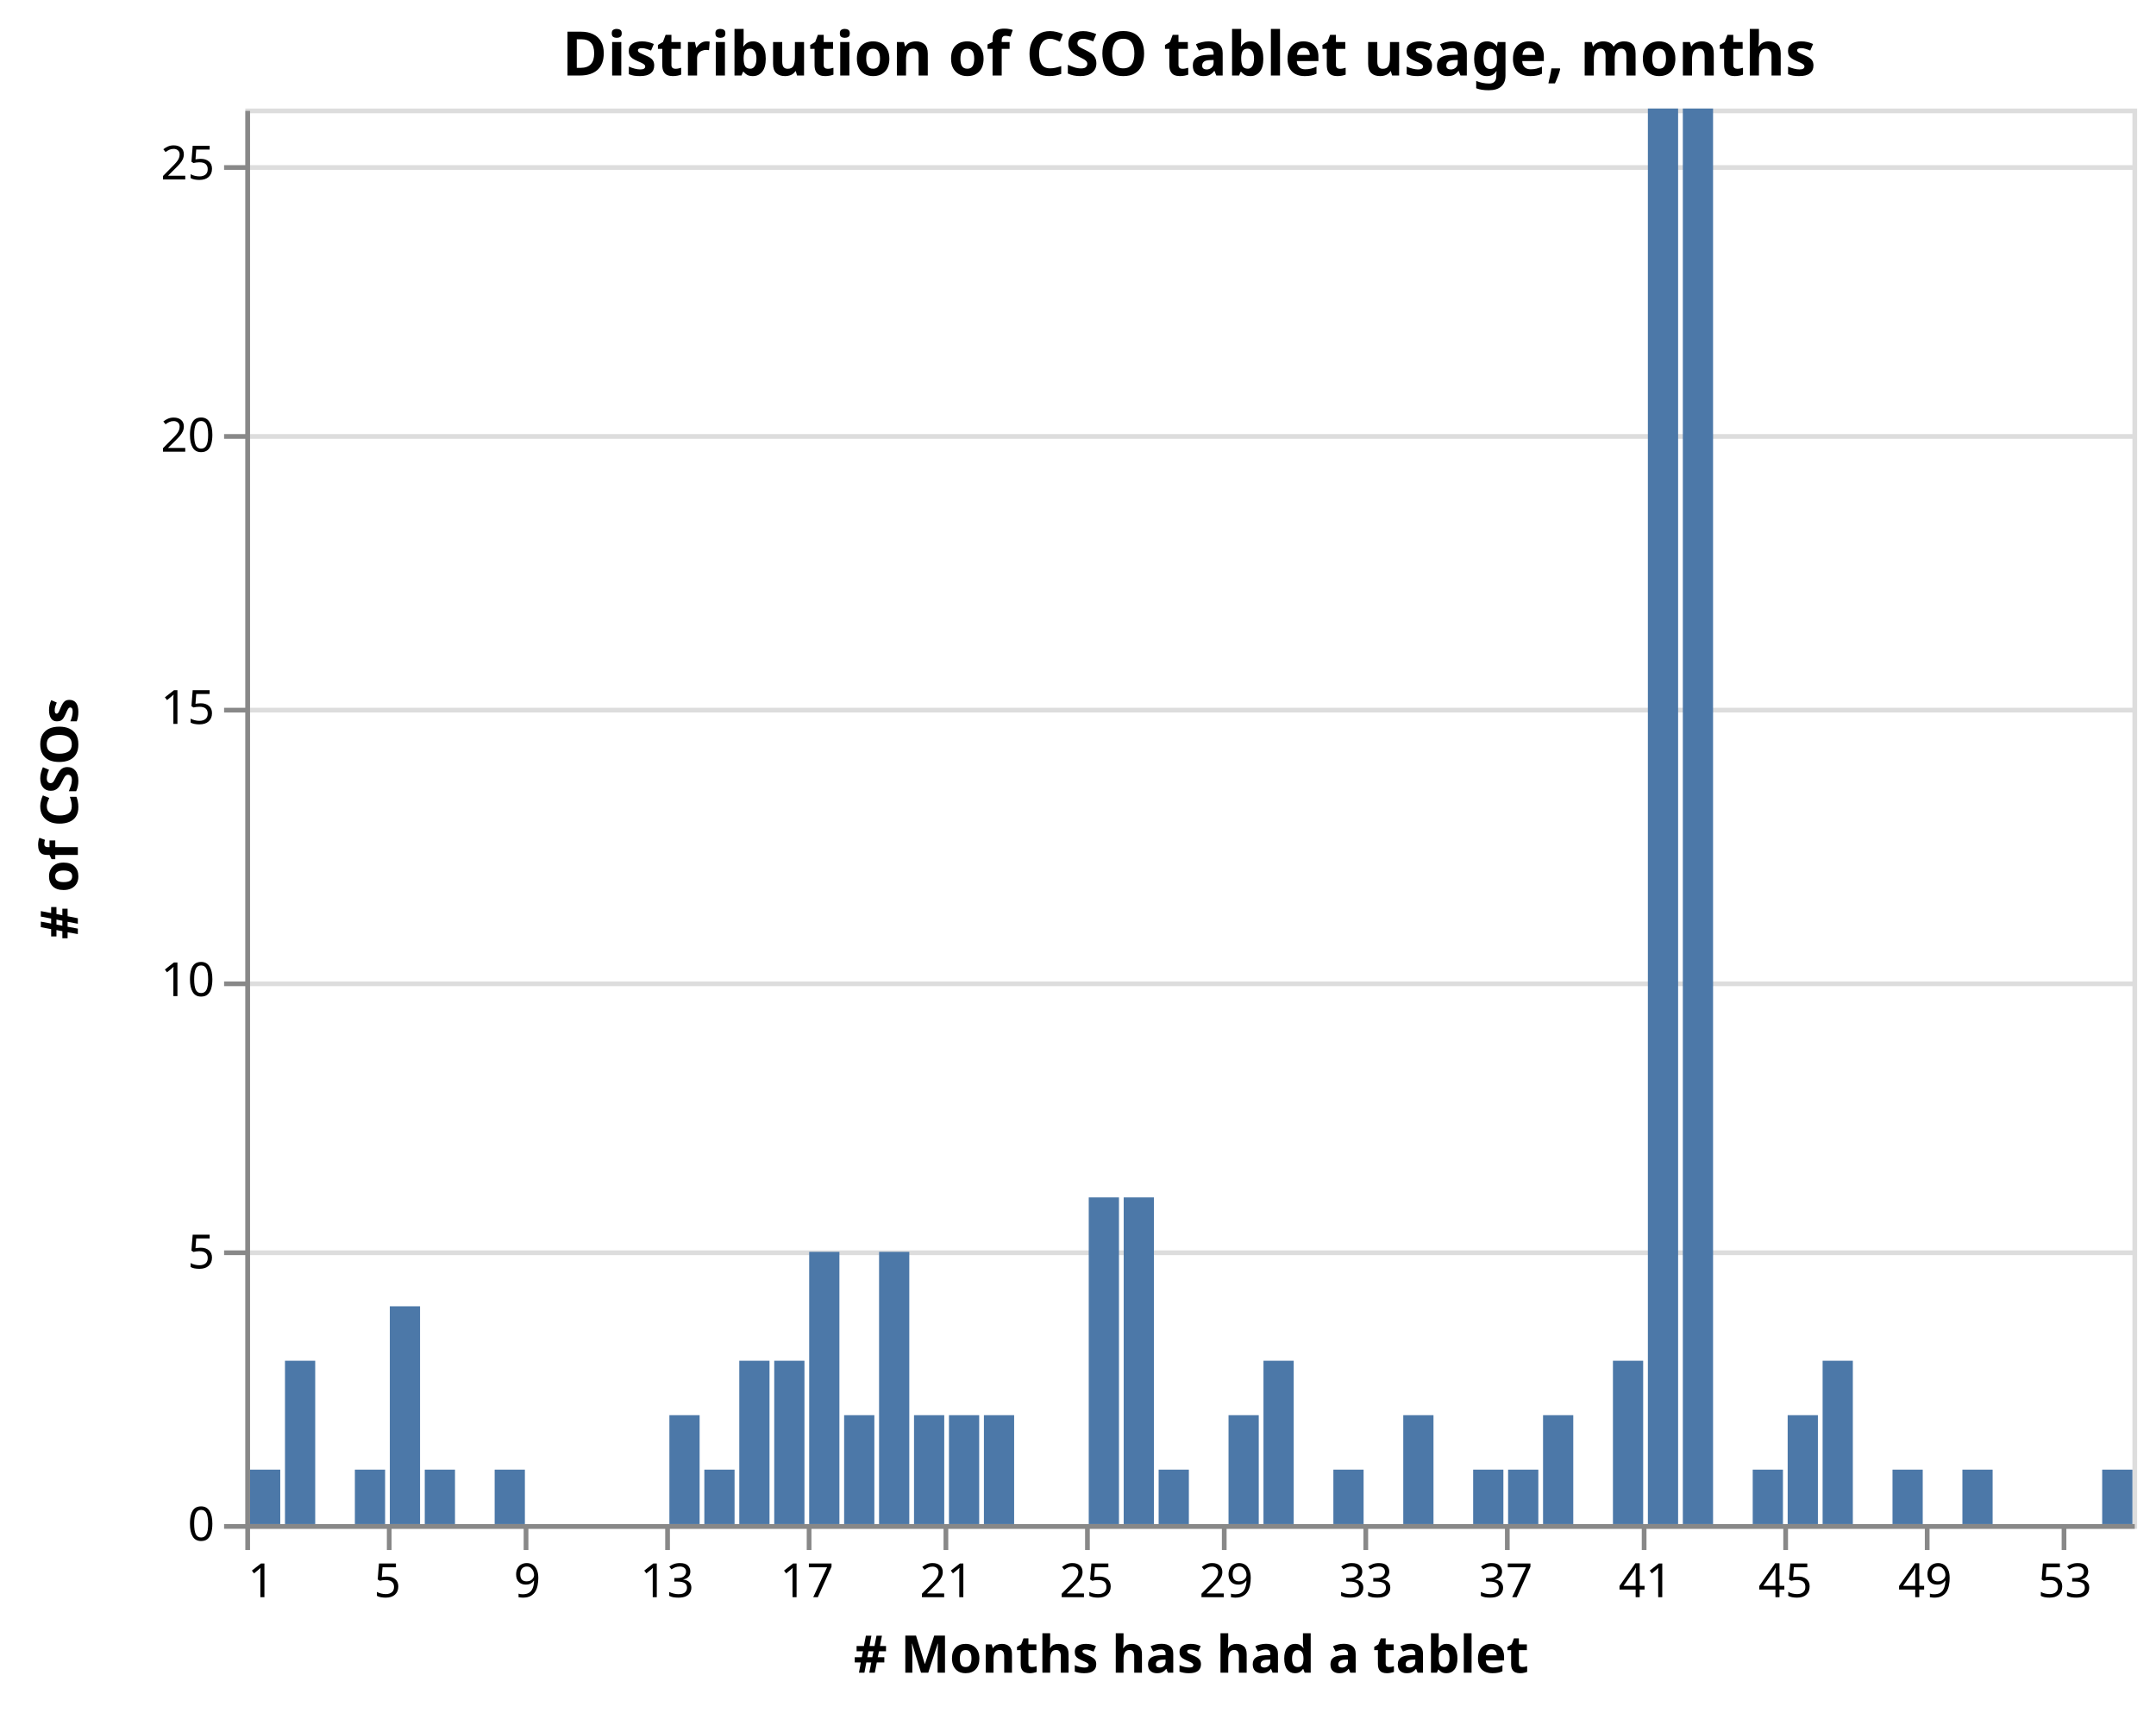
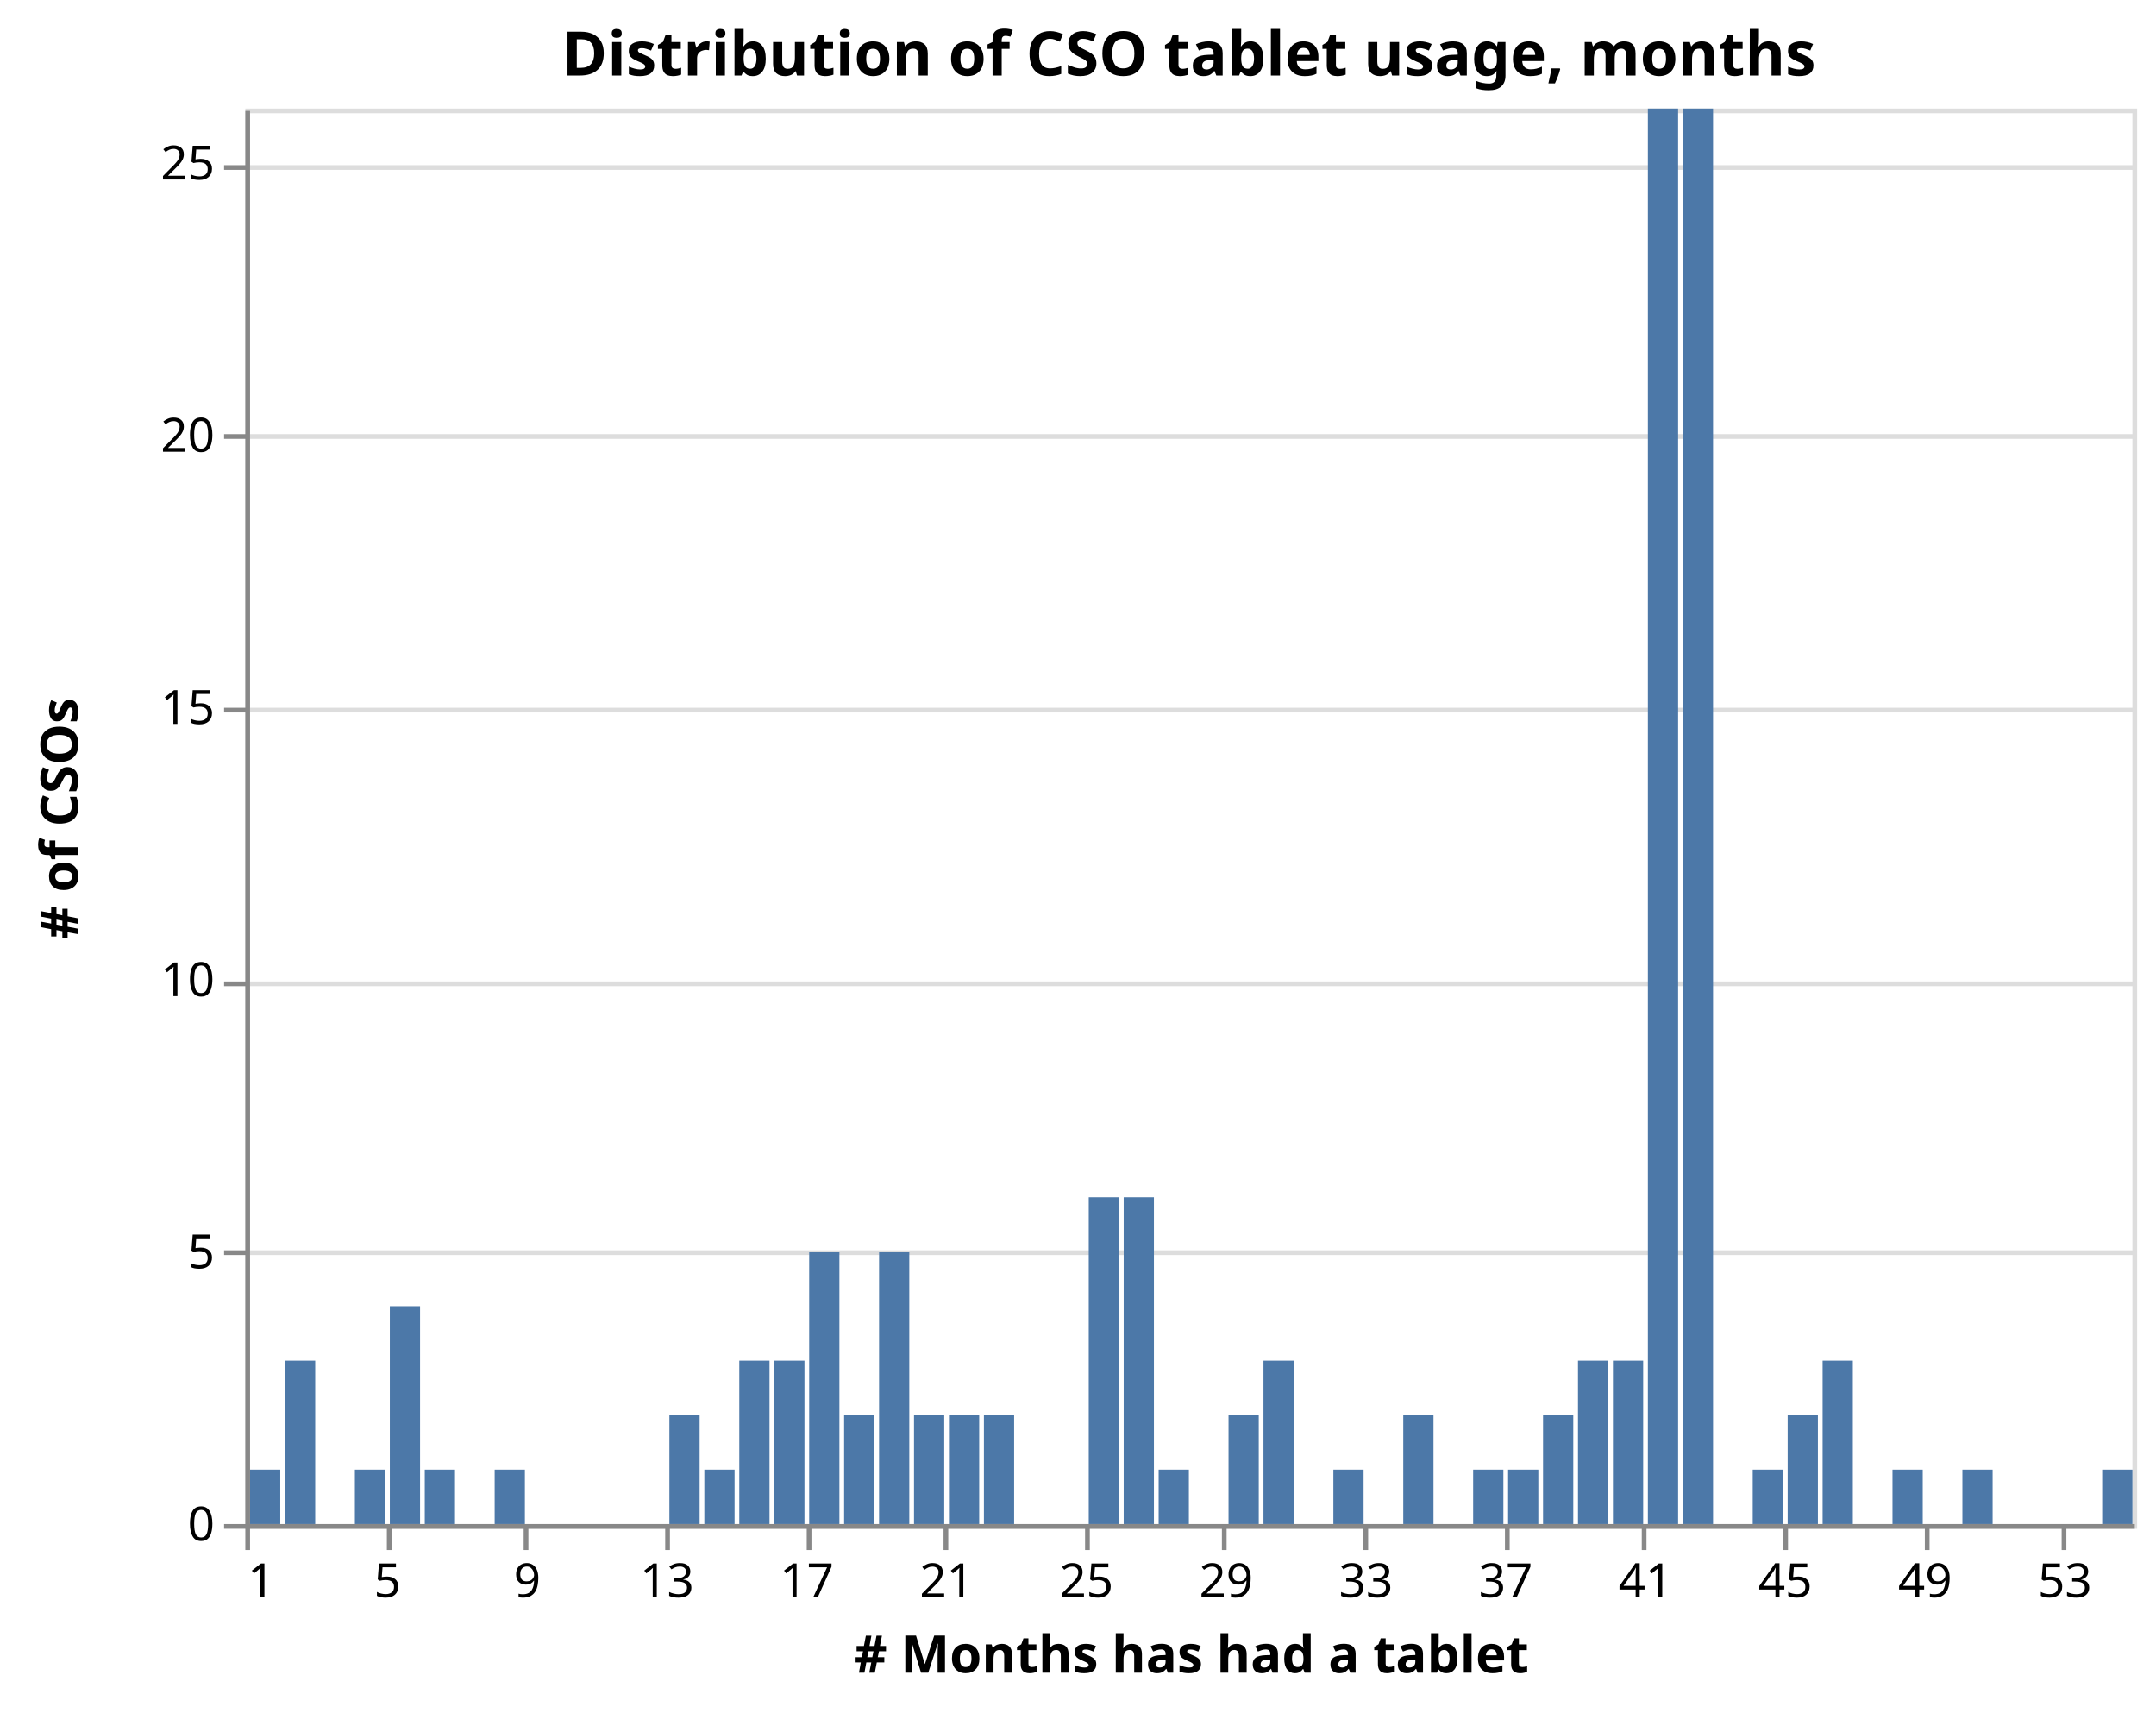
<svg xmlns="http://www.w3.org/2000/svg" class="marks" width="914" height="726" viewBox="0 0 457 363" version="1.1">
  <g transform="translate(52,23)">
    <g class="mark-group role-frame root">
      <g transform="translate(0,0)">
        <path class="background" d="M0.5,0.5h400v300h-400Z" style="fill: none; stroke: #ddd;" />
        <g>
          <g class="mark-group role-axis">
            <g transform="translate(0.5,0.5)">
              <path class="background" d="M0,0h0v0h0Z" style="pointer-events: none; fill: none;" />
              <g>
                <g class="mark-rule role-axis-grid" style="pointer-events: none;">
                  <line transform="translate(0,300)" x2="400" y2="0" style="fill: none; stroke: #ddd; stroke-width: 1; opacity: 1;" />
                  <line transform="translate(0,242)" x2="400" y2="0" style="fill: none; stroke: #ddd; stroke-width: 1; opacity: 1;" />
                  <line transform="translate(0,185)" x2="400" y2="0" style="fill: none; stroke: #ddd; stroke-width: 1; opacity: 1;" />
                  <line transform="translate(0,127)" x2="400" y2="0" style="fill: none; stroke: #ddd; stroke-width: 1; opacity: 1;" />
                  <line transform="translate(0,69)" x2="400" y2="0" style="fill: none; stroke: #ddd; stroke-width: 1; opacity: 1;" />
                  <line transform="translate(0,12)" x2="400" y2="0" style="fill: none; stroke: #ddd; stroke-width: 1; opacity: 1;" />
                </g>
              </g>
            </g>
          </g>
          <g class="mark-rect role-mark marks">
            <path d="M319.519,288.462h6.407v11.538h-6.407Z" style="fill: #4c78a8;" />
            <path d="M334.333,265.385h6.407v34.615h-6.407Z" style="fill: #4c78a8;" />
            <path d="M30.63,253.846h6.407v46.154h-6.407Z" style="fill: #4c78a8;" />
            <path d="M186.185,230.769h6.407v69.231h-6.407Z" style="fill: #4c78a8;" />
            <path d="M126.926,276.923h6.407v23.077h-6.407Z" style="fill: #4c78a8;" />
            <path d="M8.407,265.385h6.407v34.615h-6.407Z" style="fill: #4c78a8;" />
            <path d="M304.704,0h6.407v300h-6.407Z" style="fill: #4c78a8;" />
            <path d="M230.63,288.462h6.407v11.538h-6.407Z" style="fill: #4c78a8;" />
            <path d="M297.296,0h6.407v300h-6.407Z" style="fill: #4c78a8;" />
            <path d="M141.741,276.923h6.407v23.077h-6.407Z" style="fill: #4c78a8;" />
            <path d="M119.519,242.308h6.407v57.692h-6.407Z" style="fill: #4c78a8;" />
            <path d="M104.704,265.385h6.407v34.615h-6.407Z" style="fill: #4c78a8;" />
            <path d="M97.296,288.462h6.407v11.538h-6.407Z" style="fill: #4c78a8;" />
            <path d="M275.074,276.923h6.407v23.077h-6.407Z" style="fill: #4c78a8;" />
            <path d="M38.037,288.462h6.407v11.538h-6.407Z" style="fill: #4c78a8;" />
            <path d="M149.148,276.923h6.407v23.077h-6.407Z" style="fill: #4c78a8;" />
            <path d="M215.815,265.385h6.407v34.615h-6.407Z" style="fill: #4c78a8;" />
            <path d="M178.778,230.769h6.407v69.231h-6.407Z" style="fill: #4c78a8;" />
            <path d="M134.333,242.308h6.407v57.692h-6.407Z" style="fill: #4c78a8;" />
            <path d="M326.926,276.923h6.407v23.077h-6.407Z" style="fill: #4c78a8;" />
            <path d="M363.963,288.462h6.407v11.538h-6.407Z" style="fill: #4c78a8;" />
            <path d="M112.111,265.385h6.407v34.615h-6.407Z" style="fill: #4c78a8;" />
            <path d="M260.259,288.462h6.407v11.538h-6.407Z" style="fill: #4c78a8;" />
            <path d="M156.556,276.923h6.407v23.077h-6.407Z" style="fill: #4c78a8;" />
            <path d="M289.889,265.385h6.407v34.615h-6.407Z" style="fill: #4c78a8;" />
            <path d="M208.407,276.923h6.407v23.077h-6.407Z" style="fill: #4c78a8;" />
            <path d="M393.593,288.462h6.407v11.538h-6.407Z" style="fill: #4c78a8;" />
            <path d="M349.148,288.462h6.407v11.538h-6.407Z" style="fill: #4c78a8;" />
            <path d="M245.444,276.923h6.407v23.077h-6.407Z" style="fill: #4c78a8;" />
            <path d="M1,288.462h6.407v11.538h-6.407Z" style="fill: #4c78a8;" />
            <path d="M89.889,276.923h6.407v23.077h-6.407Z" style="fill: #4c78a8;" />
            <path d="M52.852,288.462h6.407v11.538h-6.407Z" style="fill: #4c78a8;" />
            <path d="M23.222,288.462h6.407v11.538h-6.407Z" style="fill: #4c78a8;" />
            <path d="M267.667,288.462h6.407v11.538h-6.407Z" style="fill: #4c78a8;" />
            <path d="M193.593,288.462h6.407v11.538h-6.407Z" style="fill: #4c78a8;" />
+             <path d="M282.481,265.385h6.407v34.615h-6.407Z" style="fill: #4c78a8;" />
          </g>
          <g class="mark-text role-title" style="pointer-events: none;">
            <text text-anchor="middle" transform="translate(200,-7)" style="font: bold 13px sans-serif; fill: #000; opacity: 1;">Distribution of CSO tablet usage, months</text>
          </g>
          <g class="mark-group role-axis">
            <g transform="translate(0.5,300.5)">
              <path class="background" d="M0,0h0v0h0Z" style="pointer-events: none; fill: none;" />
              <g>
                <g class="mark-rule role-axis-tick" style="pointer-events: none;">
                  <line transform="translate(0,0)" x2="0" y2="5" style="fill: none; stroke: #888; stroke-width: 1; opacity: 1;" />
                  <line transform="translate(30,0)" x2="0" y2="5" style="fill: none; stroke: #888; stroke-width: 1; opacity: 1;" />
                  <line transform="translate(59,0)" x2="0" y2="5" style="fill: none; stroke: #888; stroke-width: 1; opacity: 1;" />
                  <line transform="translate(89,0)" x2="0" y2="5" style="fill: none; stroke: #888; stroke-width: 1; opacity: 1;" />
                  <line transform="translate(119,0)" x2="0" y2="5" style="fill: none; stroke: #888; stroke-width: 1; opacity: 1;" />
                  <line transform="translate(148,0)" x2="0" y2="5" style="fill: none; stroke: #888; stroke-width: 1; opacity: 1;" />
                  <line transform="translate(178,0)" x2="0" y2="5" style="fill: none; stroke: #888; stroke-width: 1; opacity: 1;" />
                  <line transform="translate(207,0)" x2="0" y2="5" style="fill: none; stroke: #888; stroke-width: 1; opacity: 1;" />
                  <line transform="translate(237,0)" x2="0" y2="5" style="fill: none; stroke: #888; stroke-width: 1; opacity: 1;" />
                  <line transform="translate(267,0)" x2="0" y2="5" style="fill: none; stroke: #888; stroke-width: 1; opacity: 1;" />
                  <line transform="translate(296,0)" x2="0" y2="5" style="fill: none; stroke: #888; stroke-width: 1; opacity: 1;" />
                  <line transform="translate(326,0)" x2="0" y2="5" style="fill: none; stroke: #888; stroke-width: 1; opacity: 1;" />
                  <line transform="translate(356,0)" x2="0" y2="5" style="fill: none; stroke: #888; stroke-width: 1; opacity: 1;" />
                  <line transform="translate(385,0)" x2="0" y2="5" style="fill: none; stroke: #888; stroke-width: 1; opacity: 1;" />
                </g>
                <g class="mark-text role-axis-label" style="pointer-events: none;">
                  <text text-anchor="start" transform="translate(0,15)" style="font: 10px sans-serif; fill: #000; opacity: 1;">1</text>
                  <text text-anchor="middle" transform="translate(29.62963,15)" style="font: 10px sans-serif; fill: #000; opacity: 1;">5</text>
                  <text text-anchor="middle" transform="translate(59.25926,15)" style="font: 10px sans-serif; fill: #000; opacity: 1;">9</text>
                  <text text-anchor="middle" transform="translate(88.88889,15)" style="font: 10px sans-serif; fill: #000; opacity: 1;">13</text>
                  <text text-anchor="middle" transform="translate(118.5185,15)" style="font: 10px sans-serif; fill: #000; opacity: 1;">17</text>
                  <text text-anchor="middle" transform="translate(148.1481,15)" style="font: 10px sans-serif; fill: #000; opacity: 1;">21</text>
                  <text text-anchor="middle" transform="translate(177.7778,15)" style="font: 10px sans-serif; fill: #000; opacity: 1;">25</text>
                  <text text-anchor="middle" transform="translate(207.4074,15)" style="font: 10px sans-serif; fill: #000; opacity: 1;">29</text>
                  <text text-anchor="middle" transform="translate(237.037,15)" style="font: 10px sans-serif; fill: #000; opacity: 1;">33</text>
                  <text text-anchor="middle" transform="translate(266.6667,15)" style="font: 10px sans-serif; fill: #000; opacity: 1;">37</text>
                  <text text-anchor="middle" transform="translate(296.2963,15)" style="font: 10px sans-serif; fill: #000; opacity: 1;">41</text>
                  <text text-anchor="middle" transform="translate(325.9259,15)" style="font: 10px sans-serif; fill: #000; opacity: 1;">45</text>
                  <text text-anchor="middle" transform="translate(355.5556,15)" style="font: 10px sans-serif; fill: #000; opacity: 1;">49</text>
                  <text text-anchor="middle" transform="translate(385.1852,15)" style="font: 10px sans-serif; fill: #000; opacity: 1;">53</text>
                </g>
                <g class="mark-rule role-axis-domain" style="pointer-events: none;">
                  <line transform="translate(0,0)" x2="400" y2="0" style="fill: none; stroke: #888; stroke-width: 1; opacity: 1;" />
                </g>
                <g class="mark-text role-axis-title" style="pointer-events: none;">
                  <text text-anchor="middle" transform="translate(200,31)" style="font: bold 11px sans-serif; fill: #000; opacity: 1;"># Months has had a tablet</text>
                </g>
              </g>
            </g>
          </g>
          <g class="mark-group role-axis">
            <g transform="translate(0.5,0.5)">
              <path class="background" d="M0,0h0v0h0Z" style="pointer-events: none; fill: none;" />
              <g>
                <g class="mark-rule role-axis-tick" style="pointer-events: none;">
                  <line transform="translate(0,300)" x2="-5" y2="0" style="fill: none; stroke: #888; stroke-width: 1; opacity: 1;" />
                  <line transform="translate(0,242)" x2="-5" y2="0" style="fill: none; stroke: #888; stroke-width: 1; opacity: 1;" />
                  <line transform="translate(0,185)" x2="-5" y2="0" style="fill: none; stroke: #888; stroke-width: 1; opacity: 1;" />
                  <line transform="translate(0,127)" x2="-5" y2="0" style="fill: none; stroke: #888; stroke-width: 1; opacity: 1;" />
                  <line transform="translate(0,69)" x2="-5" y2="0" style="fill: none; stroke: #888; stroke-width: 1; opacity: 1;" />
                  <line transform="translate(0,12)" x2="-5" y2="0" style="fill: none; stroke: #888; stroke-width: 1; opacity: 1;" />
                </g>
                <g class="mark-text role-axis-label" style="pointer-events: none;">
                  <text text-anchor="end" transform="translate(-7,303)" style="font: 10px sans-serif; fill: #000; opacity: 1;">0</text>
                  <text text-anchor="end" transform="translate(-7,245.3077)" style="font: 10px sans-serif; fill: #000; opacity: 1;">5</text>
                  <text text-anchor="end" transform="translate(-7,187.6154)" style="font: 10px sans-serif; fill: #000; opacity: 1;">10</text>
                  <text text-anchor="end" transform="translate(-7,129.9231)" style="font: 10px sans-serif; fill: #000; opacity: 1;">15</text>
                  <text text-anchor="end" transform="translate(-7,72.23077)" style="font: 10px sans-serif; fill: #000; opacity: 1;">20</text>
                  <text text-anchor="end" transform="translate(-7,14.53846)" style="font: 10px sans-serif; fill: #000; opacity: 1;">25</text>
                </g>
                <g class="mark-rule role-axis-domain" style="pointer-events: none;">
                  <line transform="translate(0,300)" x2="0" y2="-300" style="fill: none; stroke: #888; stroke-width: 1; opacity: 1;" />
                </g>
                <g class="mark-text role-axis-title" style="pointer-events: none;">
                  <text text-anchor="middle" transform="translate(-34,150) rotate(-90) translate(0,-2)" style="font: bold 11px sans-serif; fill: #000; opacity: 1;"># of CSOs</text>
                </g>
              </g>
            </g>
          </g>
        </g>
      </g>
    </g>
  </g>
</svg>
